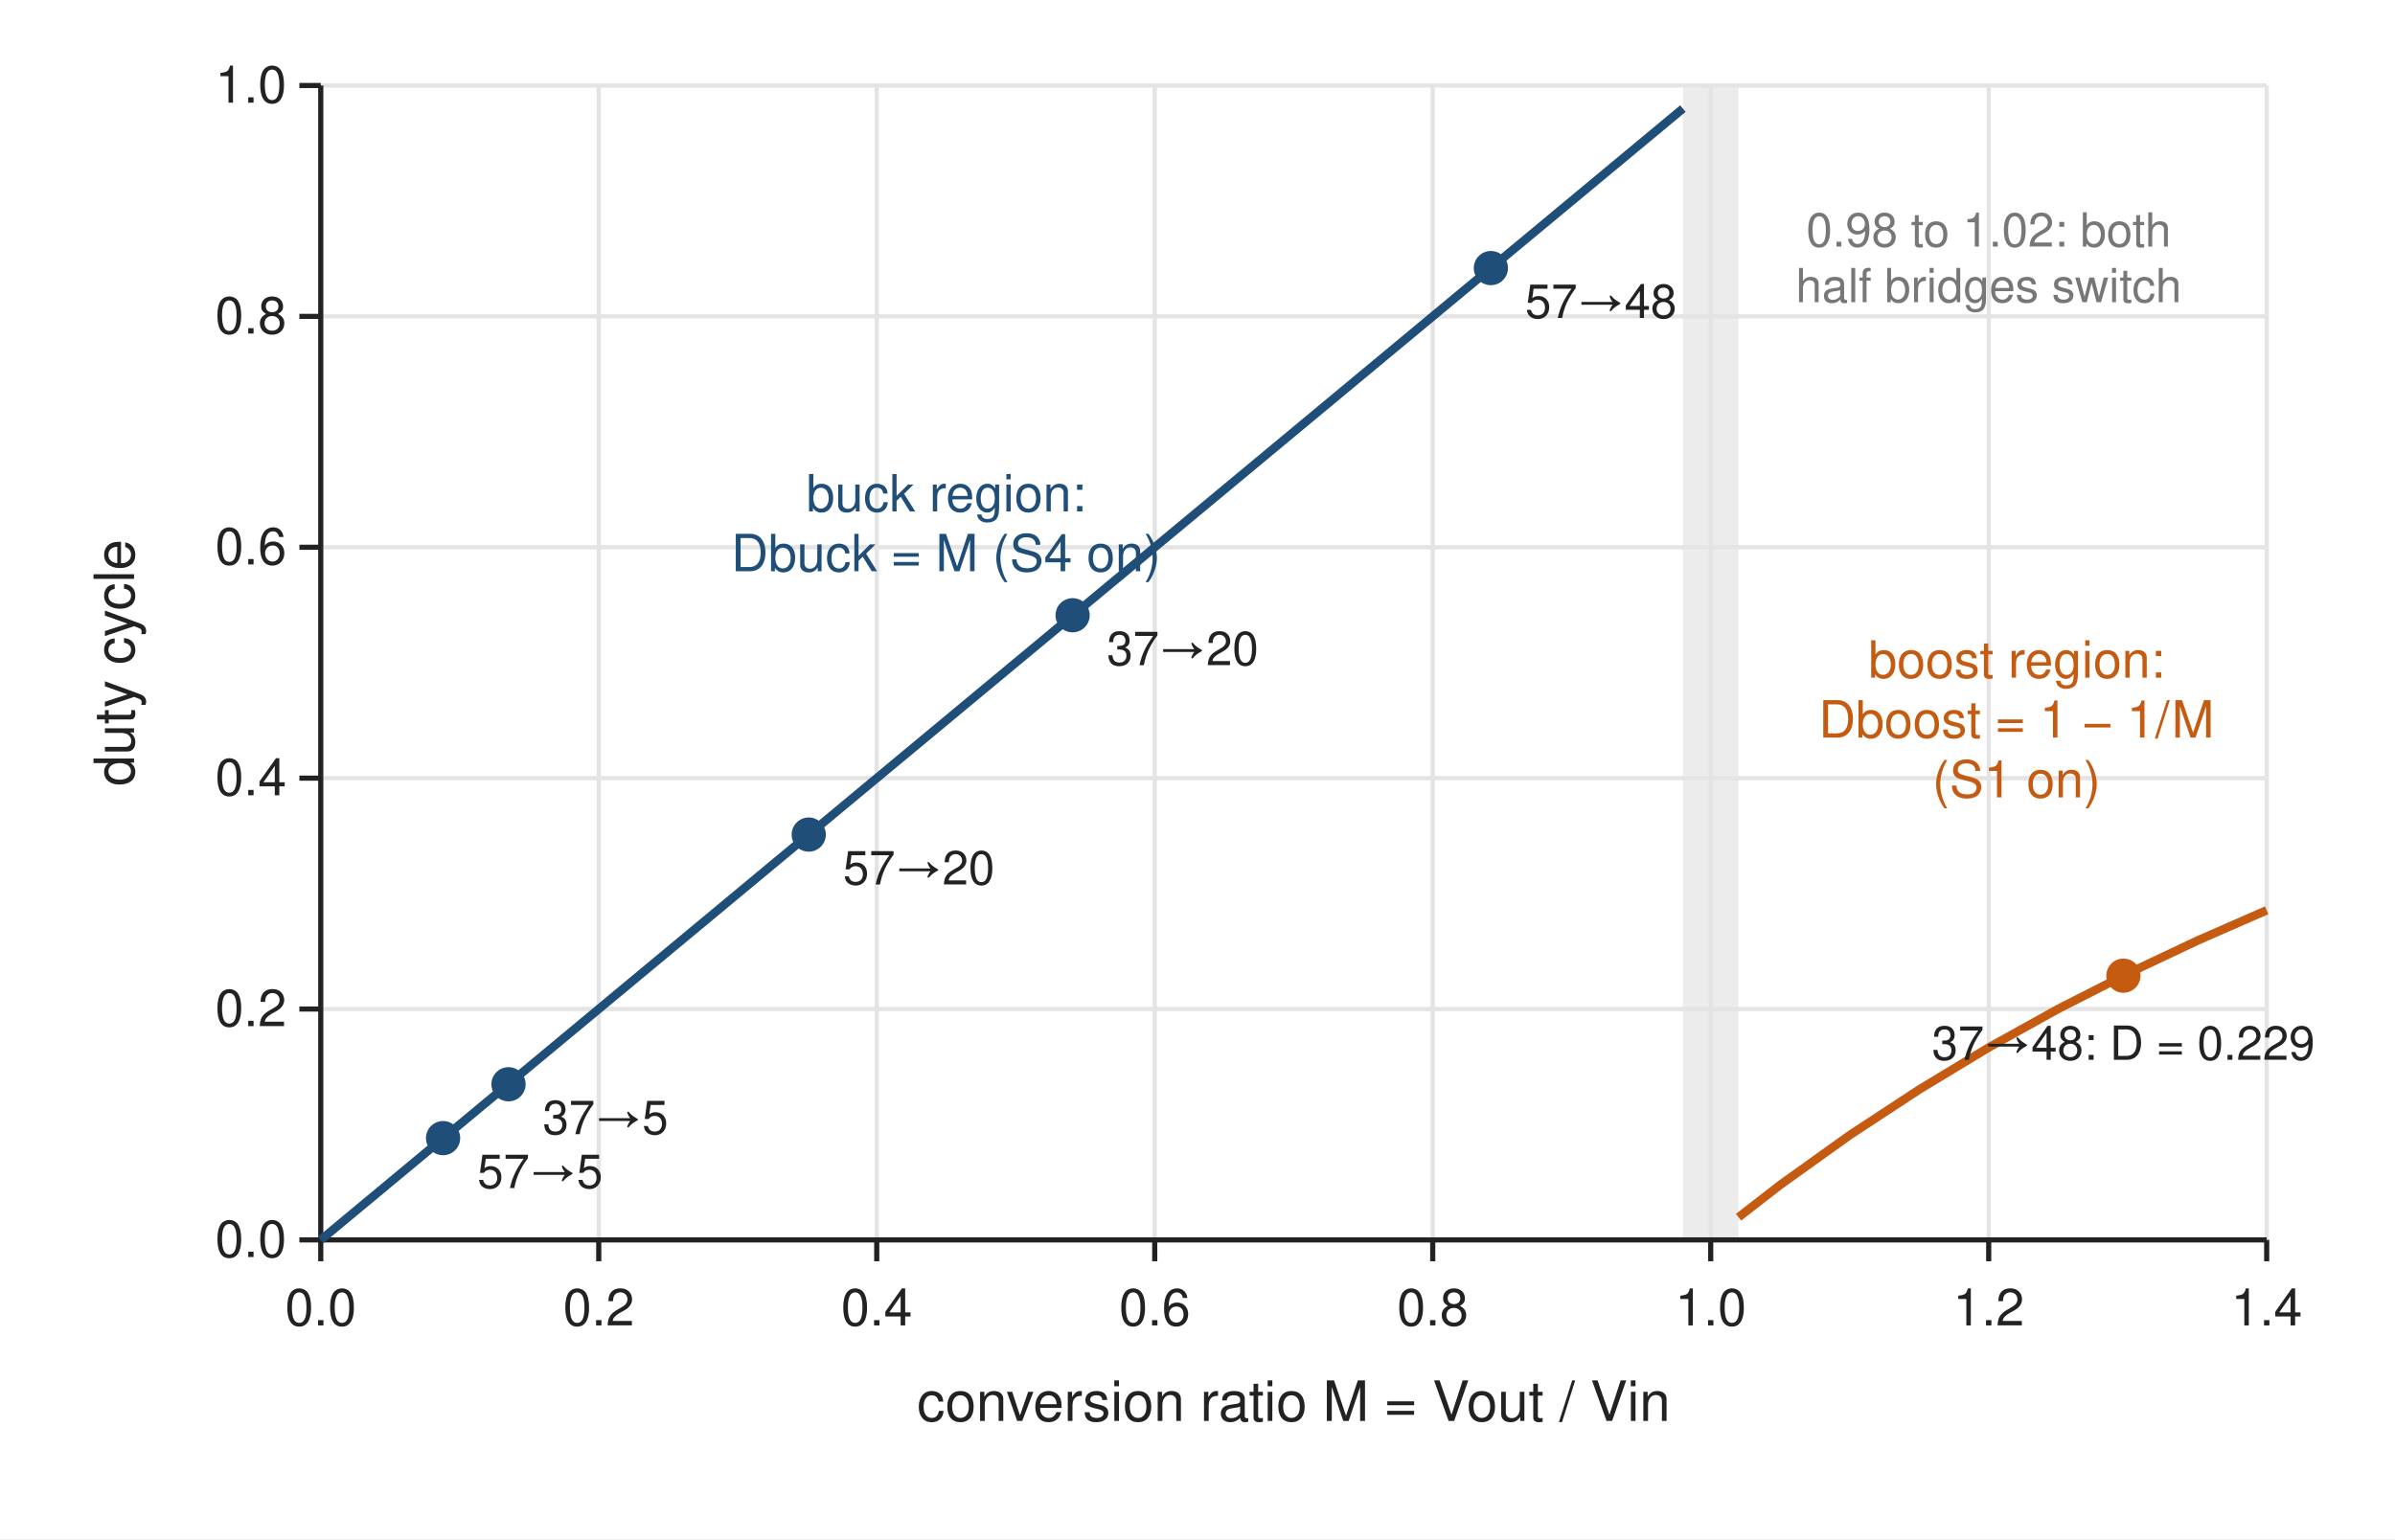
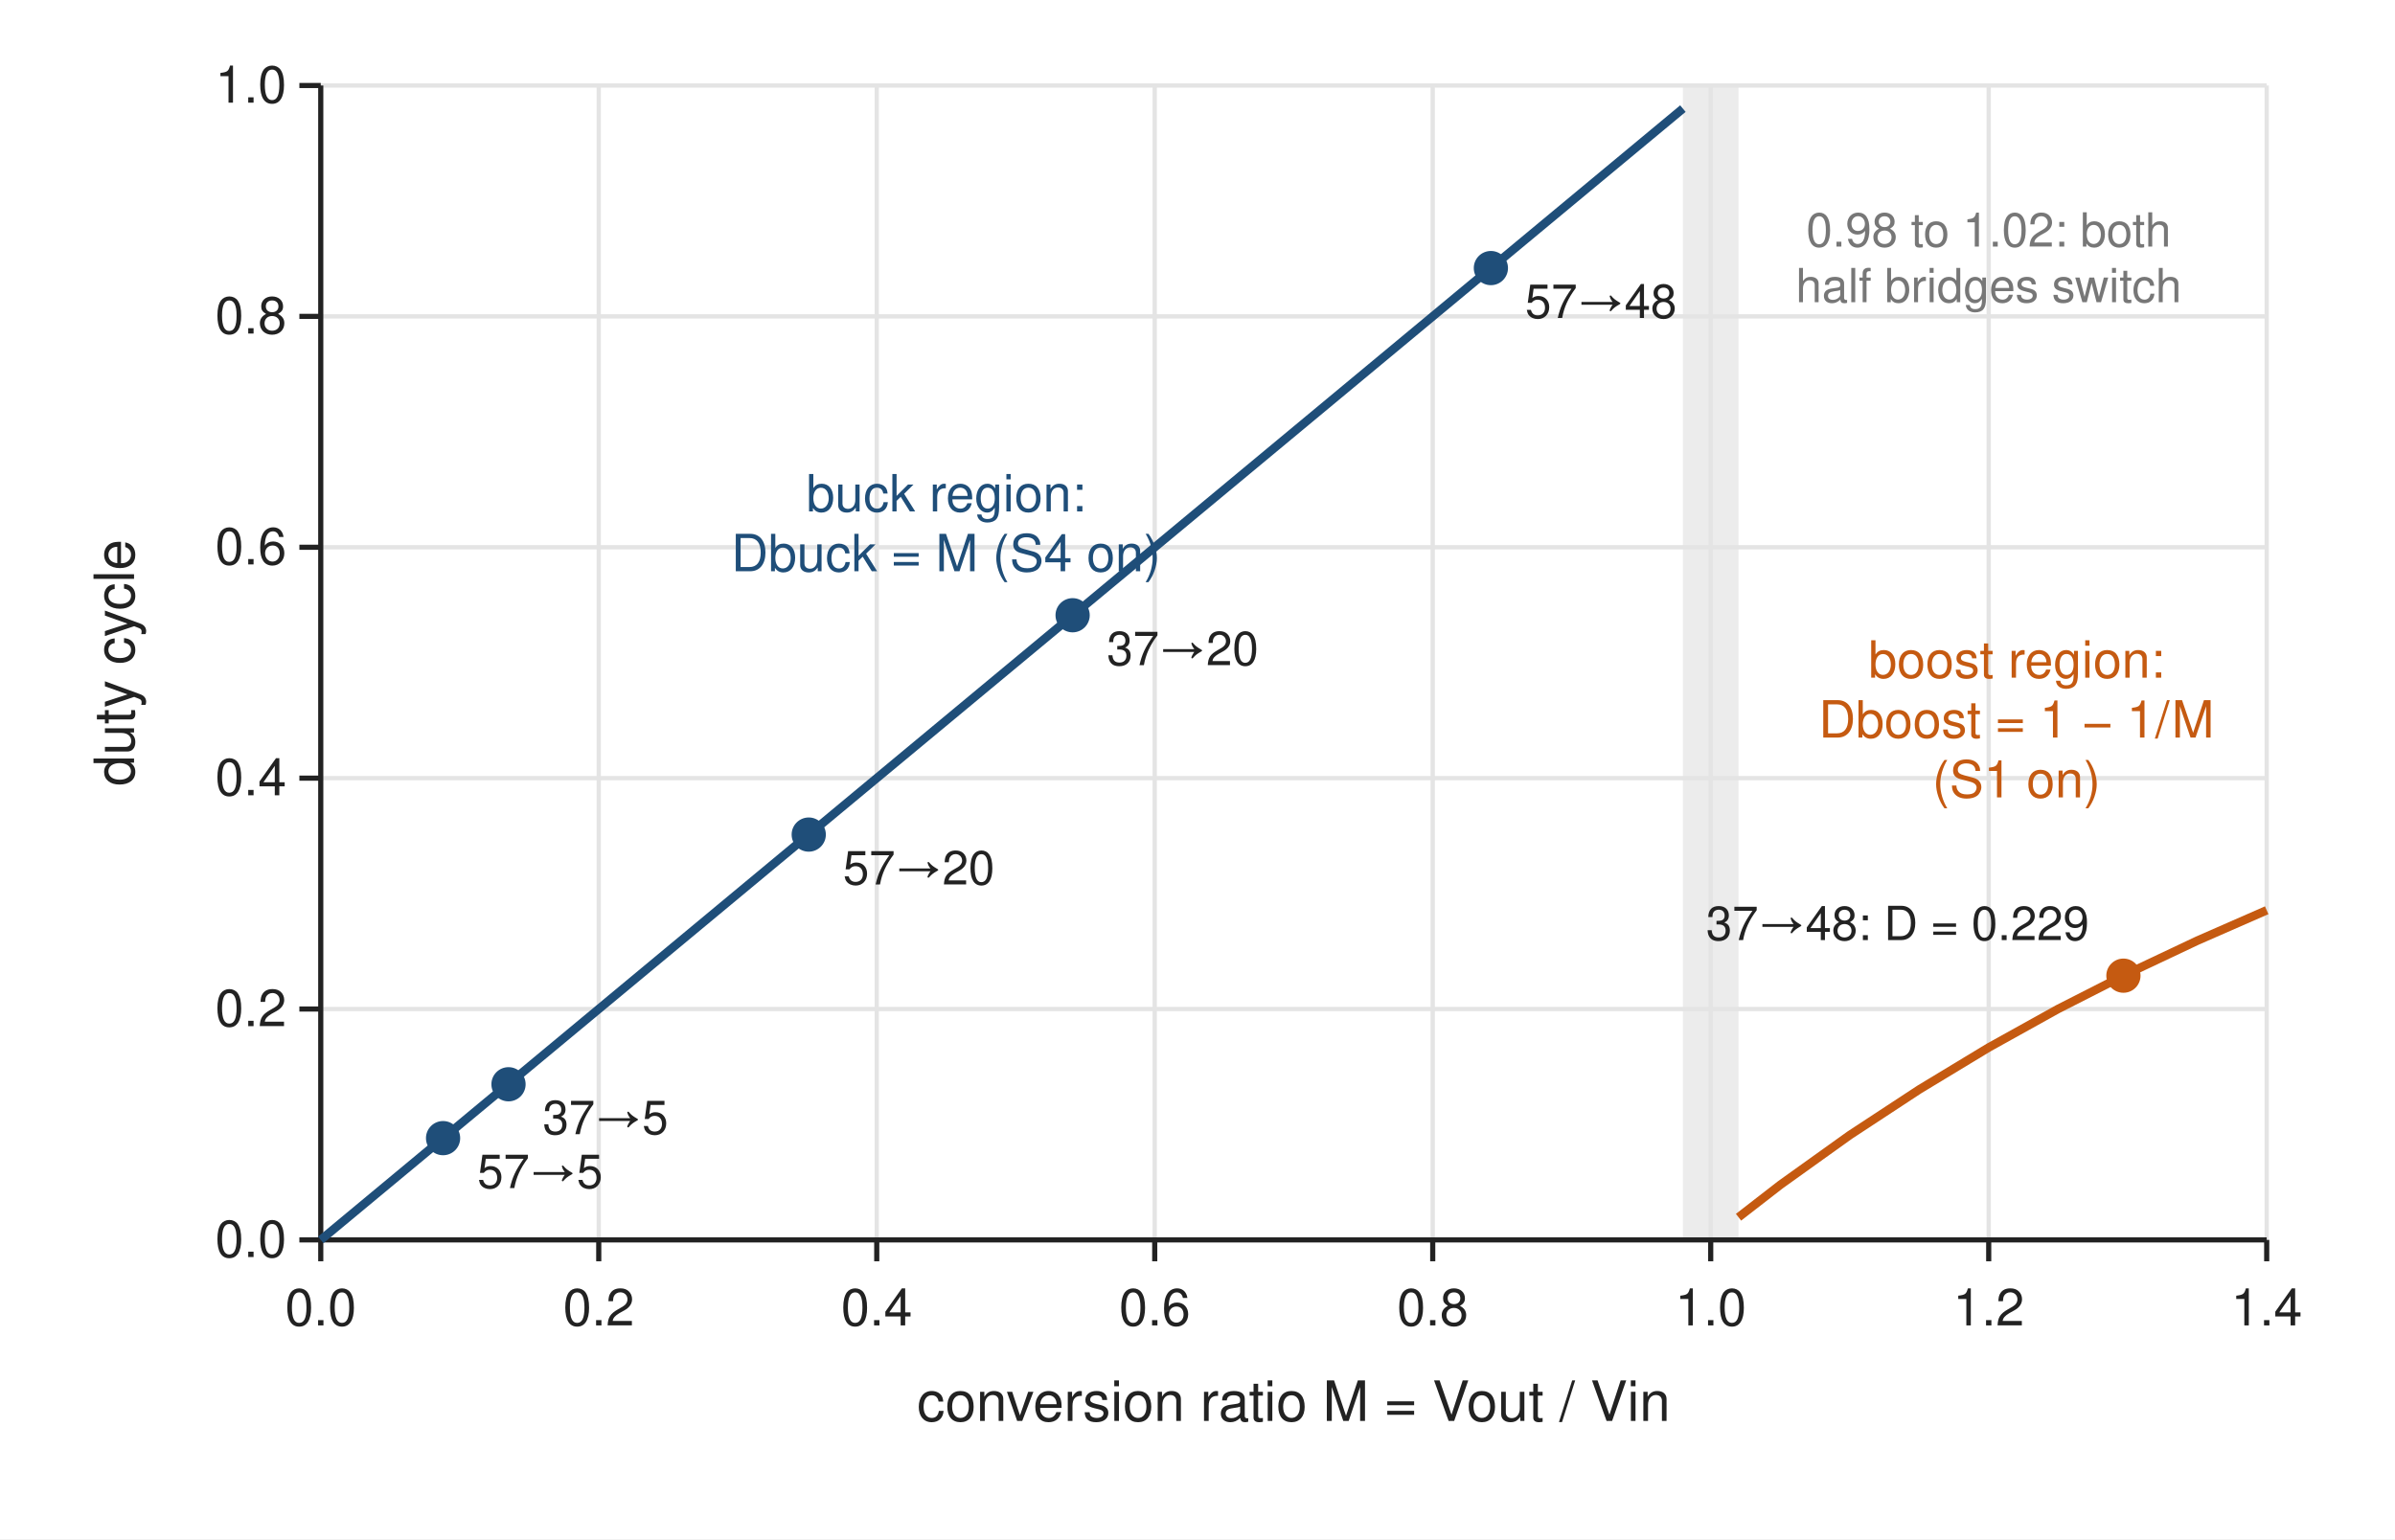
<svg xmlns="http://www.w3.org/2000/svg" width="560" height="360" viewBox="0 0 560 360" font-family="Helvetica, Arial, sans-serif">
  <defs>
    <marker id="arrow" viewBox="0 0 10 10" refX="9" refY="5" markerWidth="7" markerHeight="7" orient="auto-start-reverse">
      <path d="M0,0 L10,5 L0,10 z" fill="#222222" />
    </marker>
  </defs>
  <rect width="560" height="360" fill="#ffffff" />
  <rect x="393.5" y="20.0" width="13.0" height="270.0" rx="0" fill="#ececec" stroke="none" stroke-width="1.0" />
  <line x1="75.0" y1="20.0" x2="75.0" y2="290.0" stroke="#e4e4e4" stroke-width="1" />
  <line x1="75.0" y1="290.0" x2="75.0" y2="295.0" stroke="#222222" stroke-width="1.2" />
  <text x="75.0" y="306.0" font-size="12" text-anchor="middle" font-weight="normal" fill="#222222" dominant-baseline="middle">0.0</text>
  <line x1="140.0" y1="20.0" x2="140.0" y2="290.0" stroke="#e4e4e4" stroke-width="1" />
  <line x1="140.0" y1="290.0" x2="140.0" y2="295.0" stroke="#222222" stroke-width="1.2" />
  <text x="140.0" y="306.0" font-size="12" text-anchor="middle" font-weight="normal" fill="#222222" dominant-baseline="middle">0.2</text>
  <line x1="205.0" y1="20.0" x2="205.0" y2="290.0" stroke="#e4e4e4" stroke-width="1" />
  <line x1="205.0" y1="290.0" x2="205.0" y2="295.0" stroke="#222222" stroke-width="1.2" />
  <text x="205.0" y="306.0" font-size="12" text-anchor="middle" font-weight="normal" fill="#222222" dominant-baseline="middle">0.4</text>
  <line x1="270.0" y1="20.0" x2="270.0" y2="290.0" stroke="#e4e4e4" stroke-width="1" />
  <line x1="270.0" y1="290.0" x2="270.0" y2="295.0" stroke="#222222" stroke-width="1.2" />
  <text x="270.0" y="306.0" font-size="12" text-anchor="middle" font-weight="normal" fill="#222222" dominant-baseline="middle">0.6</text>
  <line x1="335.0" y1="20.0" x2="335.0" y2="290.0" stroke="#e4e4e4" stroke-width="1" />
  <line x1="335.0" y1="290.0" x2="335.0" y2="295.0" stroke="#222222" stroke-width="1.2" />
  <text x="335.0" y="306.0" font-size="12" text-anchor="middle" font-weight="normal" fill="#222222" dominant-baseline="middle">0.8</text>
  <line x1="400.0" y1="20.0" x2="400.0" y2="290.0" stroke="#e4e4e4" stroke-width="1" />
  <line x1="400.0" y1="290.0" x2="400.0" y2="295.0" stroke="#222222" stroke-width="1.2" />
  <text x="400.0" y="306.0" font-size="12" text-anchor="middle" font-weight="normal" fill="#222222" dominant-baseline="middle">1.0</text>
  <line x1="465.0" y1="20.0" x2="465.0" y2="290.0" stroke="#e4e4e4" stroke-width="1" />
  <line x1="465.0" y1="290.0" x2="465.0" y2="295.0" stroke="#222222" stroke-width="1.2" />
  <text x="465.0" y="306.0" font-size="12" text-anchor="middle" font-weight="normal" fill="#222222" dominant-baseline="middle">1.2</text>
  <line x1="530.0" y1="20.0" x2="530.0" y2="290.0" stroke="#e4e4e4" stroke-width="1" />
  <line x1="530.0" y1="290.0" x2="530.0" y2="295.0" stroke="#222222" stroke-width="1.2" />
  <text x="530.0" y="306.0" font-size="12" text-anchor="middle" font-weight="normal" fill="#222222" dominant-baseline="middle">1.4</text>
  <line x1="75.0" y1="290.0" x2="530.0" y2="290.0" stroke="#e4e4e4" stroke-width="1" />
  <line x1="70.0" y1="290.0" x2="75.0" y2="290.0" stroke="#222222" stroke-width="1.2" />
  <text x="67.0" y="290.0" font-size="12" text-anchor="end" font-weight="normal" fill="#222222" dominant-baseline="middle">0.0</text>
  <line x1="75.0" y1="236.0" x2="530.0" y2="236.0" stroke="#e4e4e4" stroke-width="1" />
  <line x1="70.0" y1="236.0" x2="75.0" y2="236.0" stroke="#222222" stroke-width="1.2" />
  <text x="67.0" y="236.0" font-size="12" text-anchor="end" font-weight="normal" fill="#222222" dominant-baseline="middle">0.2</text>
  <line x1="75.0" y1="182.0" x2="530.0" y2="182.0" stroke="#e4e4e4" stroke-width="1" />
  <line x1="70.0" y1="182.0" x2="75.0" y2="182.0" stroke="#222222" stroke-width="1.2" />
  <text x="67.0" y="182.0" font-size="12" text-anchor="end" font-weight="normal" fill="#222222" dominant-baseline="middle">0.4</text>
  <line x1="75.0" y1="128.0" x2="530.0" y2="128.0" stroke="#e4e4e4" stroke-width="1" />
  <line x1="70.0" y1="128.0" x2="75.0" y2="128.0" stroke="#222222" stroke-width="1.2" />
  <text x="67.0" y="128.0" font-size="12" text-anchor="end" font-weight="normal" fill="#222222" dominant-baseline="middle">0.6</text>
  <line x1="75.0" y1="74.0" x2="530.0" y2="74.0" stroke="#e4e4e4" stroke-width="1" />
  <line x1="70.0" y1="74.0" x2="75.0" y2="74.0" stroke="#222222" stroke-width="1.2" />
  <text x="67.0" y="74.0" font-size="12" text-anchor="end" font-weight="normal" fill="#222222" dominant-baseline="middle">0.8</text>
  <line x1="75.0" y1="20.0" x2="530.0" y2="20.0" stroke="#e4e4e4" stroke-width="1" />
  <line x1="70.0" y1="20.0" x2="75.0" y2="20.0" stroke="#222222" stroke-width="1.2" />
  <text x="67.0" y="20.0" font-size="12" text-anchor="end" font-weight="normal" fill="#222222" dominant-baseline="middle">1.0</text>
  <line x1="75.0" y1="290.0" x2="530.0" y2="290.0" stroke="#222222" stroke-width="1.2" />
  <line x1="75.0" y1="20.0" x2="75.0" y2="290.0" stroke="#222222" stroke-width="1.2" />
  <text x="302.5" y="328.0" font-size="13" text-anchor="middle" font-weight="normal" fill="#222222" dominant-baseline="middle">conversion ratio M = Vout / Vin</text>
  <text x="27.0" y="155.0" font-size="13" text-anchor="middle" font-weight="normal" fill="#222222" dominant-baseline="middle" transform="rotate(-90 27.0 155.0)">duty cycle</text>
  <polyline points="75.0,290.0 393.5,25.4" fill="none" stroke="#1f4e79" stroke-width="2.0" stroke-linejoin="round" />
  <polyline points="406.5,284.7 416.3,277.1 432.5,265.5 448.8,254.8 465.0,245.0 481.2,236.0 497.5,227.7 513.8,220.0 530.0,212.9" fill="none" stroke="#c55a11" stroke-width="2.0" stroke-linejoin="round" />
  <text x="221.2" y="115.6" font-size="12" text-anchor="middle" font-weight="normal" fill="#1f4e79" dominant-baseline="middle">buck region:</text>
  <text x="221.2" y="129.6" font-size="12" text-anchor="middle" font-weight="normal" fill="#1f4e79" dominant-baseline="middle">Dbuck = M (S4 on)</text>
  <text x="471.5" y="154.5" font-size="12" text-anchor="middle" font-weight="normal" fill="#c55a11" dominant-baseline="middle">boost region:</text>
  <text x="471.5" y="168.5" font-size="12" text-anchor="middle" font-weight="normal" fill="#c55a11" dominant-baseline="middle">Dboost = 1 − 1/M</text>
  <text x="471.5" y="182.5" font-size="12" text-anchor="middle" font-weight="normal" fill="#c55a11" dominant-baseline="middle">(S1 on)</text>
  <text x="465.0" y="54.0" font-size="11" text-anchor="middle" font-weight="normal" fill="#777777" dominant-baseline="middle">0.98 to 1.02: both</text>
  <text x="465.0" y="67.0" font-size="11" text-anchor="middle" font-weight="normal" fill="#777777" dominant-baseline="middle">half bridges switch</text>
  <circle cx="103.6" cy="266.2" r="4" fill="#1f4e79" />
  <text x="111.6" y="274.2" font-size="11" text-anchor="start" font-weight="normal" fill="#222222" dominant-baseline="middle">57→5</text>
  <circle cx="118.9" cy="253.6" r="4" fill="#1f4e79" />
  <text x="126.9" y="261.6" font-size="11" text-anchor="start" font-weight="normal" fill="#222222" dominant-baseline="middle">37→5</text>
  <circle cx="189.1" cy="195.2" r="4" fill="#1f4e79" />
  <text x="197.1" y="203.2" font-size="11" text-anchor="start" font-weight="normal" fill="#222222" dominant-baseline="middle">57→20</text>
  <circle cx="250.8" cy="143.9" r="4" fill="#1f4e79" />
  <text x="258.8" y="151.9" font-size="11" text-anchor="start" font-weight="normal" fill="#222222" dominant-baseline="middle">37→20</text>
  <circle cx="348.6" cy="62.7" r="4" fill="#1f4e79" />
  <text x="356.6" y="70.7" font-size="11" text-anchor="start" font-weight="normal" fill="#222222" dominant-baseline="middle">57→48</text>
  <circle cx="496.5" cy="228.2" r="4" fill="#c55a11" />
-   <text x="496.5" y="244.2" font-size="11" text-anchor="middle" font-weight="normal" fill="#222222" dominant-baseline="middle">37→48: D = 0.229</text>
+   <text x="488.5" y="216.2" font-size="11" text-anchor="end" font-weight="normal" fill="#222222" dominant-baseline="middle">37→48: D = 0.229</text>
</svg>
